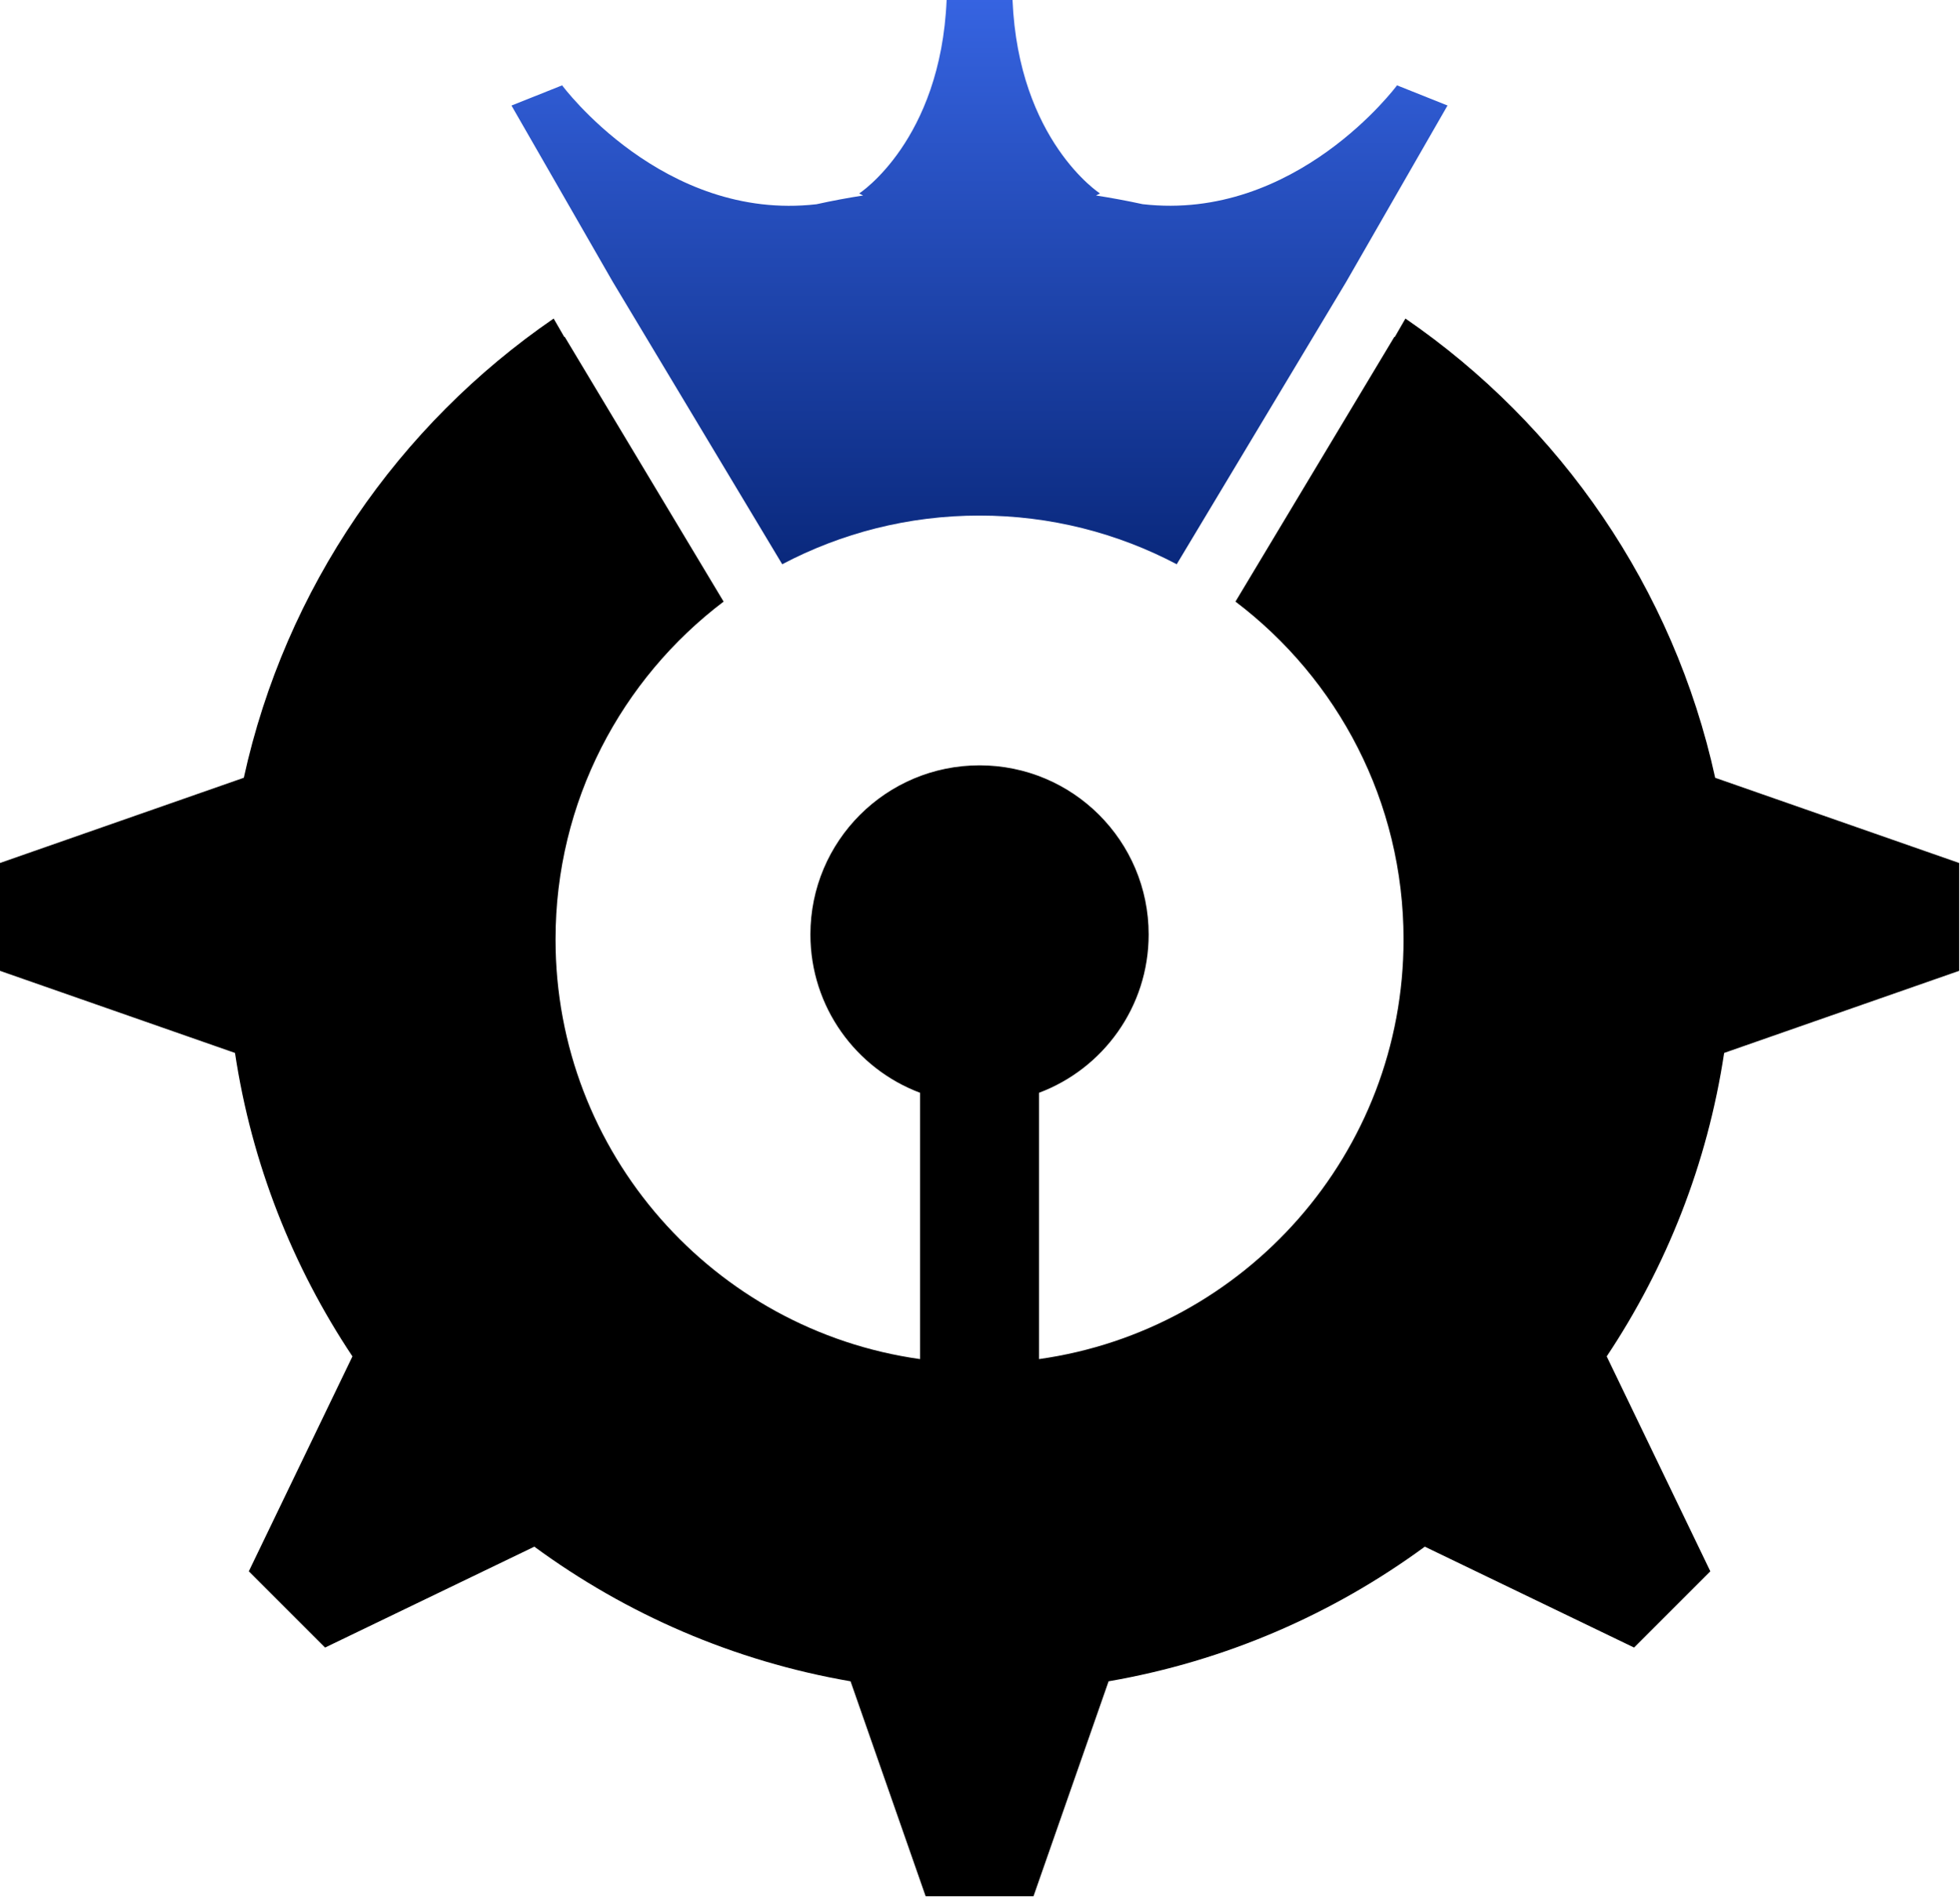
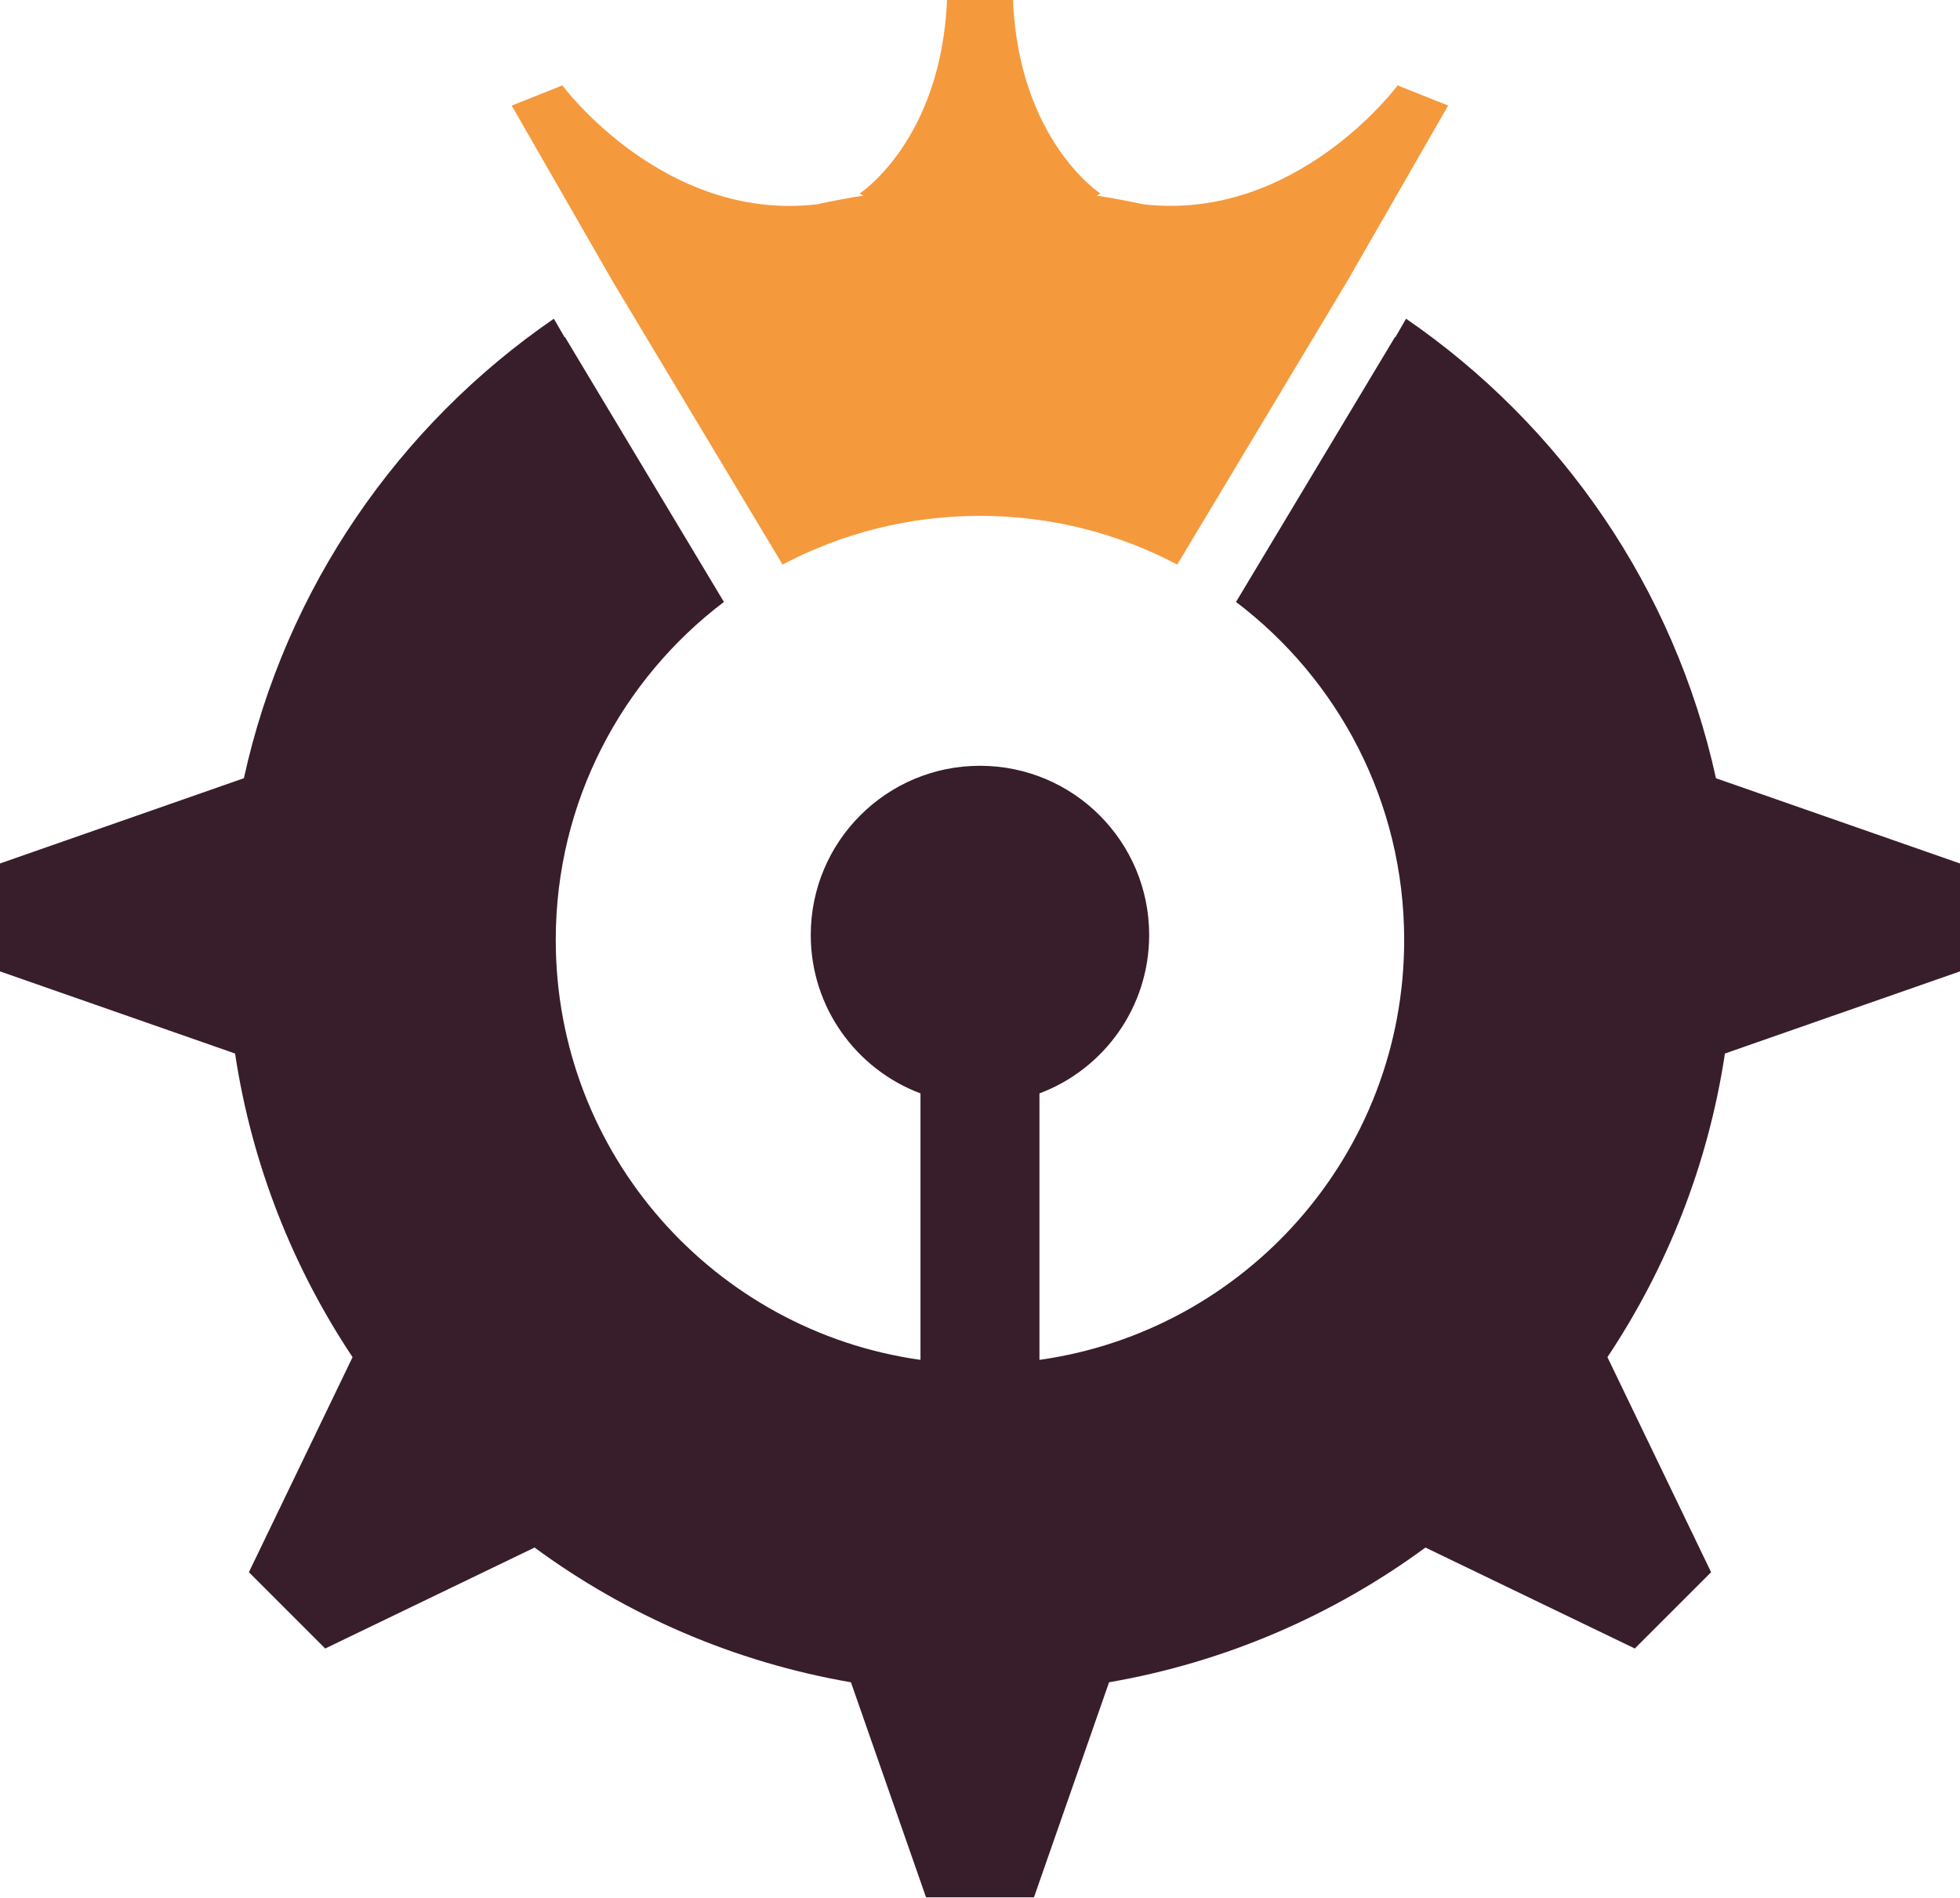
- <svg xmlns="http://www.w3.org/2000/svg" id="OBJECTS" viewBox="0 0 282.08 273.07">
+ <svg xmlns="http://www.w3.org/2000/svg" id="OBJECTS" viewBox="0 0 282.07 273.06">
  <defs>
    <style>
      .cls-1 {
-         fill: url(#linear-gradient);
+         fill: #f5993d;
      }

      .cls-1, .cls-2 {
        stroke-width: 0px;
      }
+ 
+       .cls-2 {
+         fill: #381d2a;
+       }
    </style>
-     <linearGradient id="linear-gradient" x1="141.04" y1="-22.64" x2="141.04" y2="96.85" gradientUnits="userSpaceOnUse">
-       <stop offset="0" stop-color="#4274fd" />
-       <stop offset="1" stop-color="#011d69" />
-     </linearGradient>
  </defs>
-   <path class="cls-1" d="M208.43,15.2l-7.29-2.91s-14.55,19.66-36.63,17.11h0c-2.21-.48-4.45-.9-6.71-1.25l.57-.29s-11.73-7.59-12.59-27.86h-9.49c-.86,20.27-12.59,27.86-12.59,27.86l.57.29c-2.26.35-4.5.77-6.71,1.26h0c-22.08,2.54-36.63-17.12-36.63-17.12l-7.29,2.91,14.57,25.36h0s24.41,40.69,24.41,40.69c8.49-4.47,18.14-7.01,28.4-7.01s19.92,2.54,28.4,7.01l24.41-40.68h0s14.57-25.36,14.57-25.36Z" />
-   <path class="cls-2" d="M246.95,112c-5.99-27.33-22.28-50.8-44.6-66.13l-1.51,2.62-.1.04-22.86,38.1c14.7,11.14,24.2,28.78,24.2,48.65,0,30.81-22.83,56.27-52.49,60.43v-38.35c9.23-3.46,15.79-12.36,15.79-22.8,0-13.45-10.9-24.35-24.35-24.35s-24.35,10.9-24.35,24.35c0,10.44,6.57,19.34,15.79,22.8v38.35c-29.66-4.16-52.49-29.62-52.49-60.43,0-19.87,9.5-37.51,24.2-48.65l-22.86-38.1-.1-.04-1.51-2.62c-22.32,15.33-38.62,38.8-44.61,66.13L0,124.27v15.53l33.83,11.82c2.41,15.98,8.32,30.81,16.91,43.7l-14.92,30.95,5.49,5.49,5.49,5.49,30.13-14.53c13.22,9.71,28.71,16.49,45.53,19.39l10.81,30.95h15.53l10.81-30.95c16.82-2.91,32.32-9.69,45.53-19.39l30.13,14.53,5.49-5.49,5.49-5.49-14.92-30.95c8.59-12.89,14.5-27.73,16.91-43.7l33.83-11.82v-15.53l-35.13-12.27Z" />
+   <path class="cls-1" d="M208.43,15.2l-7.29-2.91s-14.55,19.66-36.63,17.11h0c-2.21-.48-4.45-.9-6.71-1.25l.57-.29s-11.73-7.59-12.59-27.86h-9.49c-.86,20.27-12.59,27.86-12.59,27.86l.57.29c-2.26.35-4.5.77-6.71,1.26h0c-22.08,2.54-36.63-17.12-36.63-17.12l-7.29,2.91,14.57,25.36h0l24.41,40.69c8.49-4.47,18.14-7.01,28.4-7.01s19.92,2.54,28.4,7.01l24.41-40.68h0l14.57-25.36h.03Z" />
+   <path class="cls-2" d="M246.95,112c-5.99-27.33-22.28-50.8-44.6-66.13l-1.51,2.62-.1.04-22.86,38.1c14.7,11.14,24.2,28.78,24.2,48.65,0,30.81-22.83,56.27-52.49,60.43v-38.35c9.23-3.46,15.79-12.36,15.79-22.8,0-13.45-10.9-24.35-24.35-24.35s-24.35,10.9-24.35,24.35c0,10.44,6.57,19.34,15.79,22.8v38.35c-29.66-4.16-52.49-29.62-52.49-60.43,0-19.87,9.5-37.51,24.2-48.65l-22.86-38.1-.1-.04-1.51-2.62c-22.32,15.33-38.62,38.8-44.61,66.13L0,124.27v15.53l33.83,11.82c2.41,15.98,8.32,30.81,16.91,43.7l-14.92,30.95,5.49,5.49,5.49,5.49,30.13-14.53c13.22,9.71,28.71,16.49,45.53,19.39l10.81,30.95h15.53l10.81-30.95c16.82-2.91,32.32-9.69,45.53-19.39l30.13,14.53,5.49-5.49,5.49-5.49-14.92-30.95c8.59-12.89,14.5-27.73,16.91-43.7l33.83-11.82v-15.53l-35.13-12.27h0Z" />
</svg>
